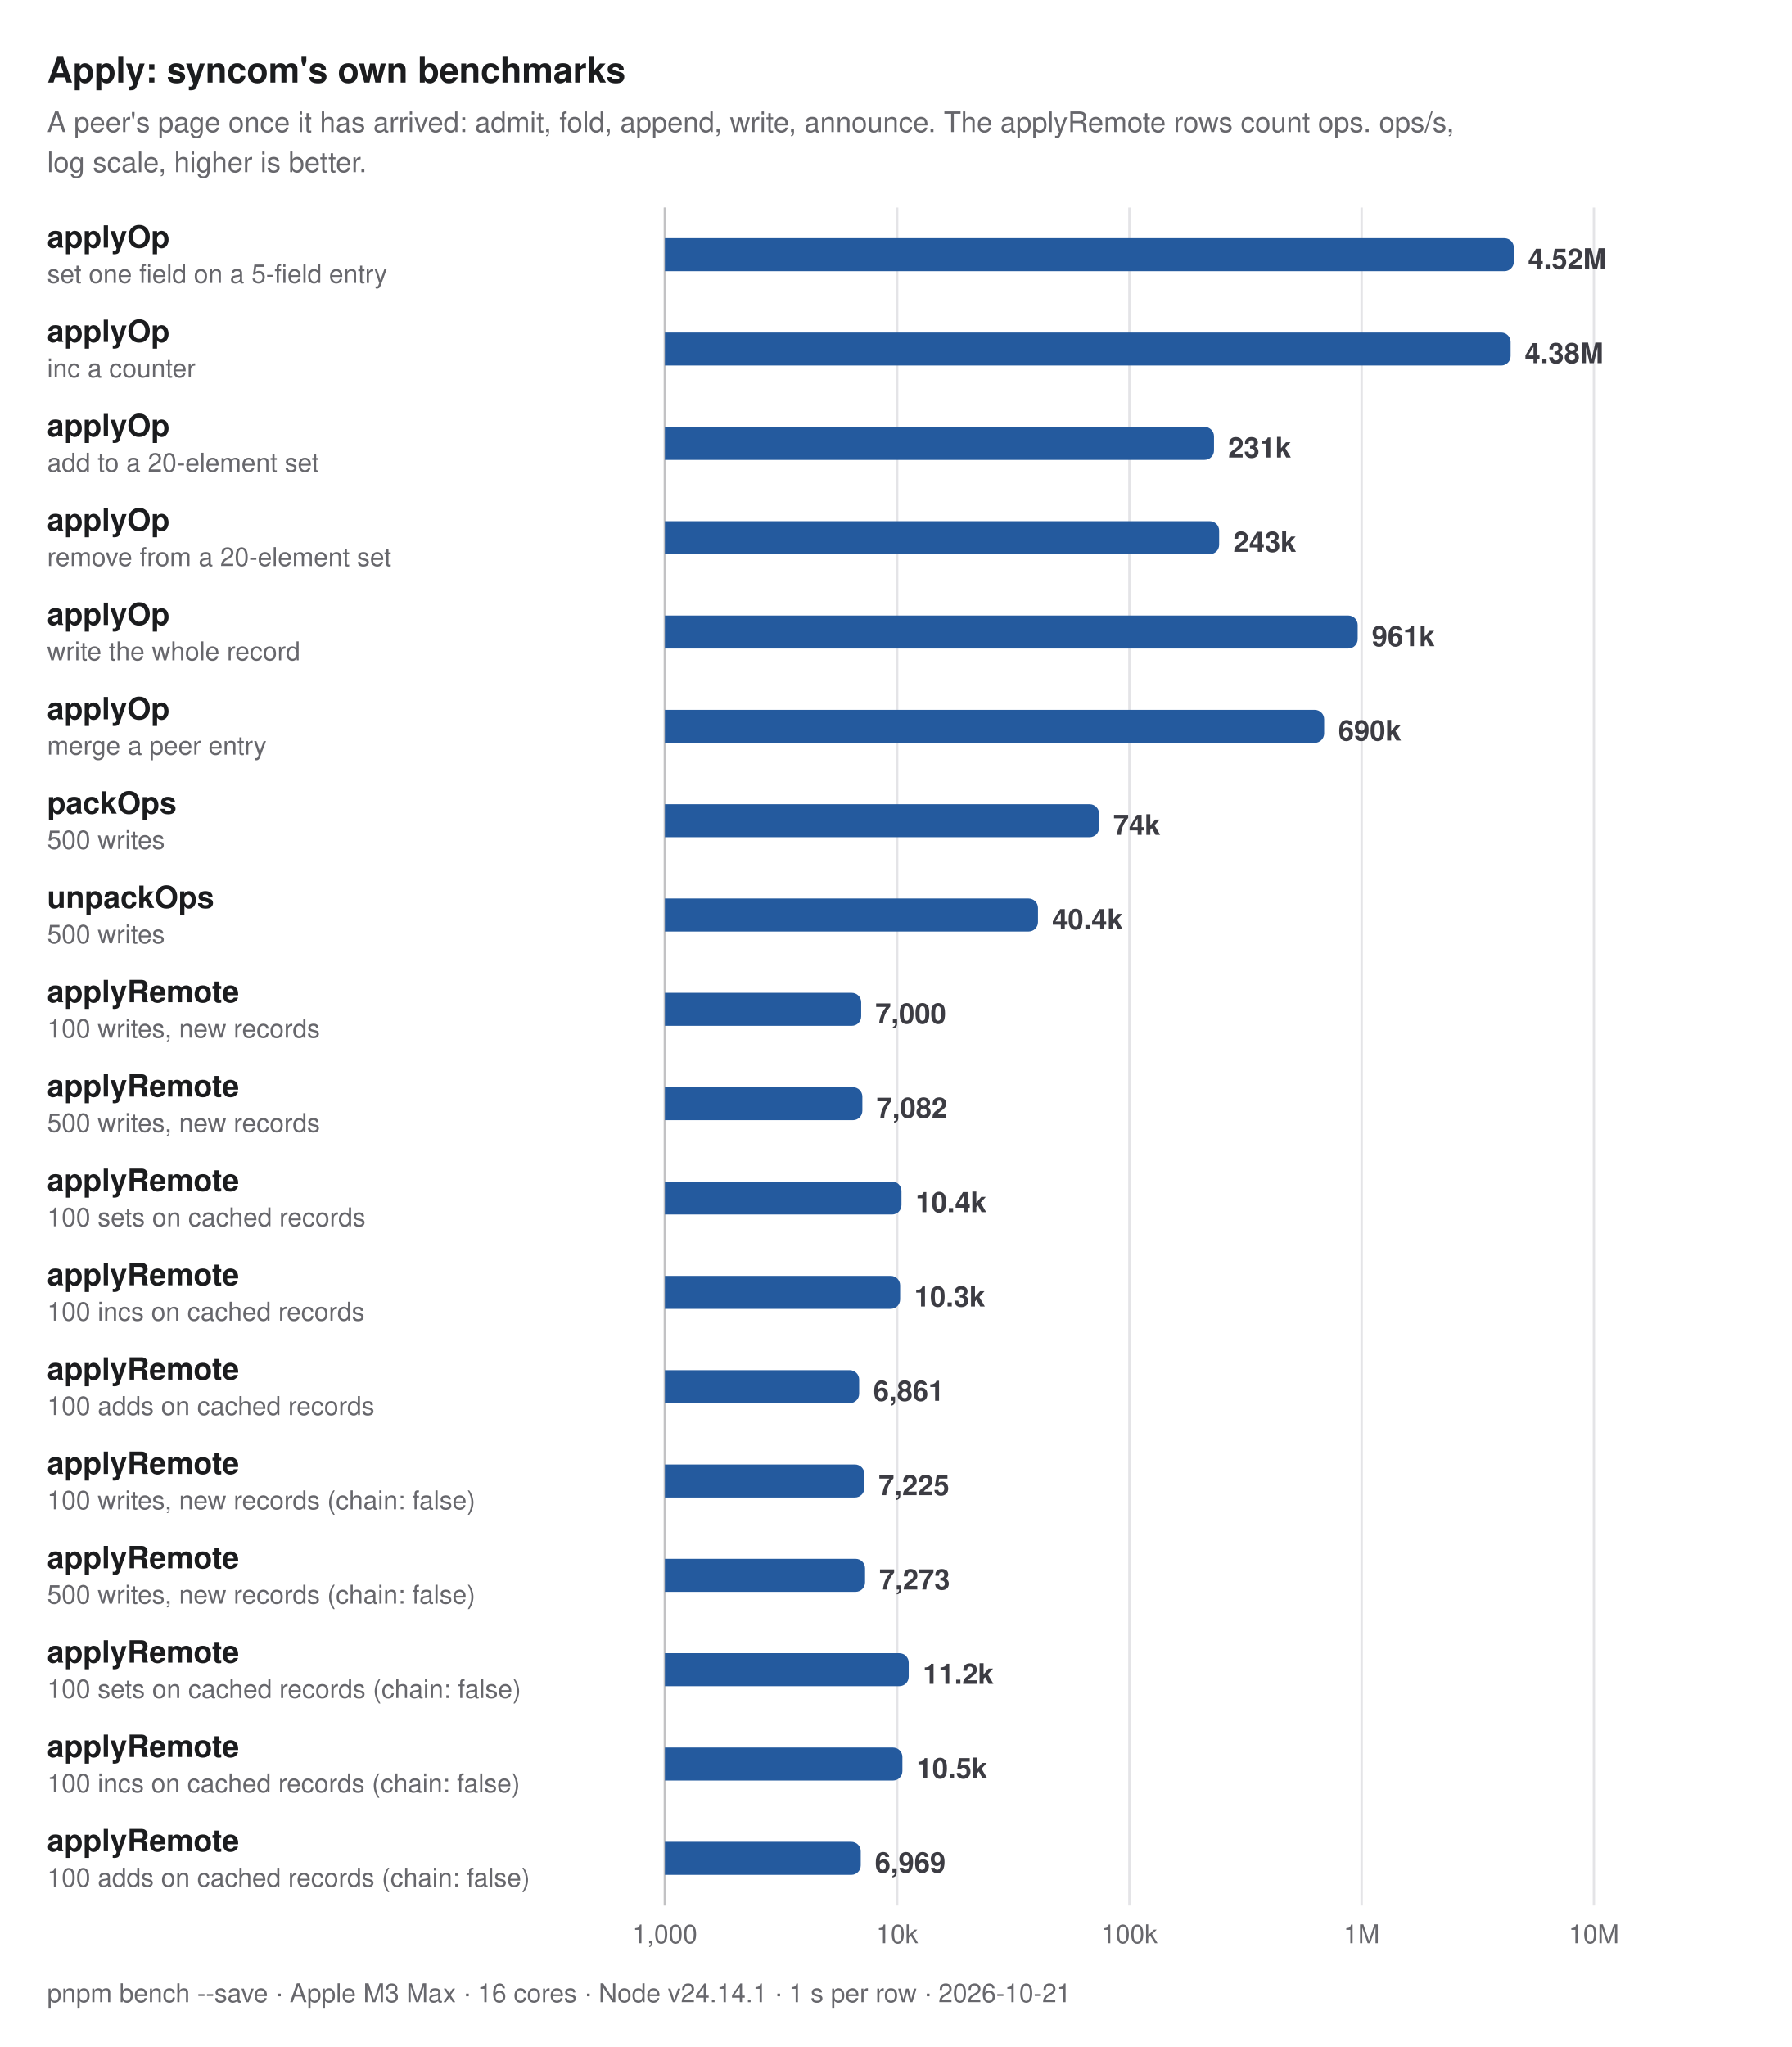
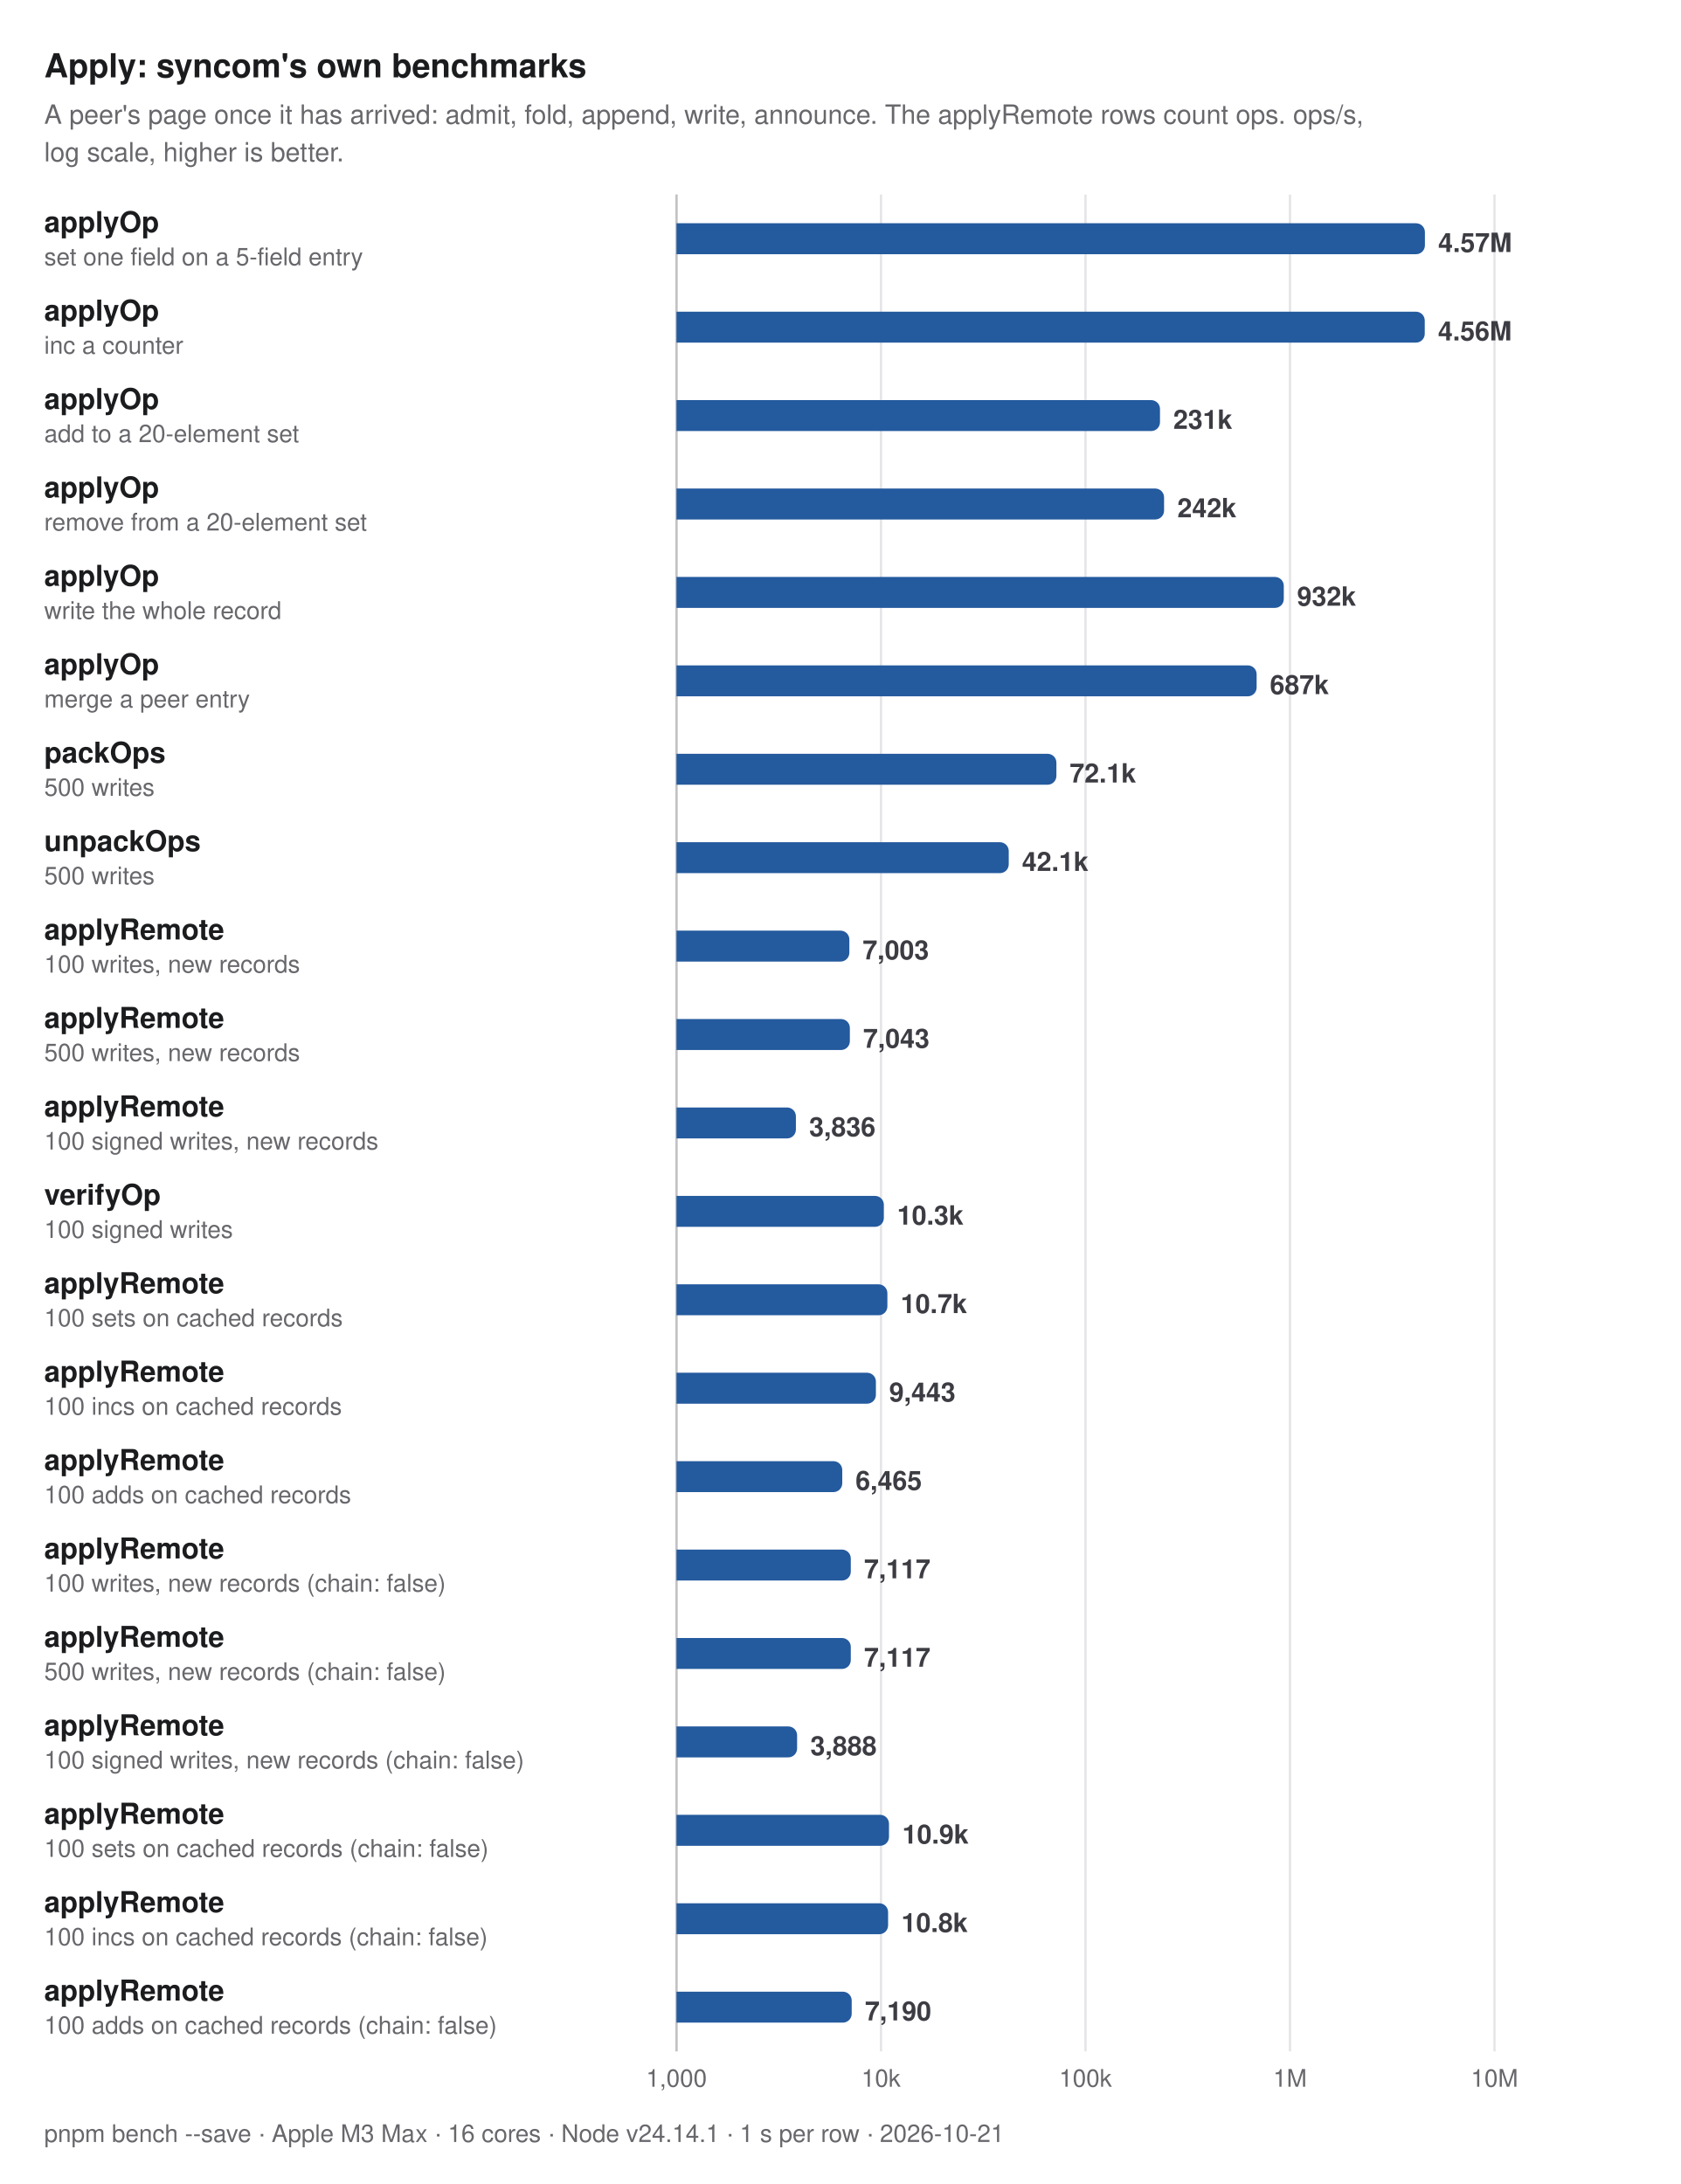
- <svg xmlns="http://www.w3.org/2000/svg" width="760" height="868" viewBox="0 0 760 868" role="img" aria-label="Apply: syncom's own benchmarks. A peer's page once it has arrived: admit, fold, append, write, announce. The applyRemote rows count ops. ops/s, log scale, higher is better.">
+ <svg xmlns="http://www.w3.org/2000/svg" width="760" height="988" viewBox="0 0 760 988" role="img" aria-label="Apply: syncom's own benchmarks. A peer's page once it has arrived: admit, fold, append, write, announce. The applyRemote rows count ops. ops/s, log scale, higher is better.">
  <style>
  text { font-family: -apple-system, BlinkMacSystemFont, "Segoe UI", Helvetica, Arial, sans-serif; }
  .title { font-size: 15px; font-weight: 700; fill: #1b1c1e; }
  .subtitle, .caption { font-size: 12px; fill: #67676c; }
  .caption { font-size: 11px; }
  .group { font-size: 11px; font-weight: 600; letter-spacing: 0.06em; fill: #67676c; }
  .label { font-size: 13px; font-weight: 600; fill: #1b1c1e; }
  .label.primary, .label.secondary { font-weight: 700; }
  .sublabel { font-size: 11px; fill: #67676c; }
  .value { font-size: 12px; font-weight: 600; fill: #3c3c43; font-variant-numeric: tabular-nums; }
  .value.small { font-size: 10px; }
  .legend { font-size: 11px; fill: #3c3c43; }
  .tick { font-size: 11px; fill: #67676c; font-variant-numeric: tabular-nums; }
  .grid { stroke: #e4e4e7; stroke-width: 1; }
  .axis { stroke: #c2c2c4; stroke-width: 1; }
  .ref { stroke: #67676c; stroke-width: 1; stroke-dasharray: 3 3; }
  .bar { fill: #c4c6cc; }
  .bar.primary { fill: #245a9e; }
  .bar.secondary { fill: #5e9be6; }
  @media (prefers-color-scheme: dark) {
    .title, .label { fill: #dfdfd6; }
    .subtitle, .caption, .group, .sublabel, .tick { fill: #98989f; }
    .value, .legend { fill: #c2c2c4; }
    .grid { stroke: #2e2e32; }
    .axis { stroke: #48484c; }
    .ref { stroke: #98989f; }
    .bar { fill: #46474e; }
    .bar.primary { fill: #8dbcf2; }
    .bar.secondary { fill: #3d7bd0; }
  }
</style>
  <text class="title" x="20" y="35">Apply: syncom's own benchmarks</text>
  <text class="subtitle" x="20" y="56">A peer's page once it has arrived: admit, fold, append, write, announce. The applyRemote rows count ops. ops/s,</text>
  <text class="subtitle" x="20" y="73">log scale, higher is better.</text>
-   <line class="grid" x1="282" y1="88" x2="282" y2="808" />
-   <text class="tick" x="282" y="824" text-anchor="middle">1,000</text>
-   <line class="grid" x1="380.5" y1="88" x2="380.5" y2="808" />
-   <text class="tick" x="380.5" y="824" text-anchor="middle">10k</text>
-   <line class="grid" x1="479" y1="88" x2="479" y2="808" />
-   <text class="tick" x="479" y="824" text-anchor="middle">100k</text>
-   <line class="grid" x1="577.5" y1="88" x2="577.5" y2="808" />
-   <text class="tick" x="577.5" y="824" text-anchor="middle">1M</text>
-   <line class="grid" x1="676" y1="88" x2="676" y2="808" />
-   <text class="tick" x="676" y="824" text-anchor="middle">10M</text>
-   <line class="axis" x1="282" y1="88" x2="282" y2="808" />
+   <line class="grid" x1="306" y1="88" x2="306" y2="928" />
+   <text class="tick" x="306" y="944" text-anchor="middle">1,000</text>
+   <line class="grid" x1="398.5" y1="88" x2="398.5" y2="928" />
+   <text class="tick" x="398.5" y="944" text-anchor="middle">10k</text>
+   <line class="grid" x1="491" y1="88" x2="491" y2="928" />
+   <text class="tick" x="491" y="944" text-anchor="middle">100k</text>
+   <line class="grid" x1="583.5" y1="88" x2="583.5" y2="928" />
+   <text class="tick" x="583.5" y="944" text-anchor="middle">1M</text>
+   <line class="grid" x1="676" y1="88" x2="676" y2="928" />
+   <text class="tick" x="676" y="944" text-anchor="middle">10M</text>
+   <line class="axis" x1="306" y1="88" x2="306" y2="928" />
  <g>
    <text class="label primary" x="20" y="105">applyOp</text>
    <text class="sublabel" x="20" y="120">set one field on a 5-field entry</text>
-     <path class="bar primary" d="M282,101H638.046A4,4 0 0 1 642.046,105V111A4,4 0 0 1 638.046,115H282Z" />
-     <text class="value" x="648.046" y="114">4.52M</text>
+     <path class="bar primary" d="M306,101H640.528A4,4 0 0 1 644.528,105V111A4,4 0 0 1 640.528,115H306Z" />
+     <text class="value" x="650.528" y="114">4.57M</text>
  </g>
  <g>
    <text class="label primary" x="20" y="145">applyOp</text>
    <text class="sublabel" x="20" y="160">inc a counter</text>
-     <path class="bar primary" d="M282,141H636.672A4,4 0 0 1 640.672,145V151A4,4 0 0 1 636.672,155H282Z" />
-     <text class="value" x="646.672" y="154">4.38M</text>
+     <path class="bar primary" d="M306,141H640.456A4,4 0 0 1 644.456,145V151A4,4 0 0 1 640.456,155H306Z" />
+     <text class="value" x="650.456" y="154">4.56M</text>
  </g>
  <g>
    <text class="label primary" x="20" y="185">applyOp</text>
    <text class="sublabel" x="20" y="200">add to a 20-element set</text>
-     <path class="bar primary" d="M282,181H510.881A4,4 0 0 1 514.881,185V191A4,4 0 0 1 510.881,195H282Z" />
-     <text class="value" x="520.881" y="194">231k</text>
+     <path class="bar primary" d="M306,181H520.7A4,4 0 0 1 524.7,185V191A4,4 0 0 1 520.7,195H306Z" />
+     <text class="value" x="530.7" y="194">231k</text>
  </g>
  <g>
    <text class="label primary" x="20" y="225">applyOp</text>
    <text class="sublabel" x="20" y="240">remove from a 20-element set</text>
-     <path class="bar primary" d="M282,221H513.063A4,4 0 0 1 517.063,225V231A4,4 0 0 1 513.063,235H282Z" />
-     <text class="value" x="523.063" y="234">243k</text>
+     <path class="bar primary" d="M306,221H522.542A4,4 0 0 1 526.542,225V231A4,4 0 0 1 522.542,235H306Z" />
+     <text class="value" x="532.542" y="234">242k</text>
  </g>
  <g>
    <text class="label primary" x="20" y="265">applyOp</text>
    <text class="sublabel" x="20" y="280">write the whole record</text>
-     <path class="bar primary" d="M282,261H571.813A4,4 0 0 1 575.813,265V271A4,4 0 0 1 571.813,275H282Z" />
-     <text class="value" x="581.813" y="274">961k</text>
+     <path class="bar primary" d="M306,261H576.691A4,4 0 0 1 580.691,265V271A4,4 0 0 1 576.691,275H306Z" />
+     <text class="value" x="586.691" y="274">932k</text>
  </g>
  <g>
    <text class="label primary" x="20" y="305">applyOp</text>
    <text class="sublabel" x="20" y="320">merge a peer entry</text>
-     <path class="bar primary" d="M282,301H557.6A4,4 0 0 1 561.6,305V311A4,4 0 0 1 557.6,315H282Z" />
-     <text class="value" x="567.6" y="314">690k</text>
+     <path class="bar primary" d="M306,301H564.409A4,4 0 0 1 568.409,305V311A4,4 0 0 1 564.409,315H306Z" />
+     <text class="value" x="574.409" y="314">687k</text>
  </g>
  <g>
    <text class="label primary" x="20" y="345">packOps</text>
    <text class="sublabel" x="20" y="360">500 writes</text>
-     <path class="bar primary" d="M282,341H462.127A4,4 0 0 1 466.127,345V351A4,4 0 0 1 462.127,355H282Z" />
-     <text class="value" x="472.127" y="354">74k</text>
+     <path class="bar primary" d="M306,341H473.841A4,4 0 0 1 477.841,345V351A4,4 0 0 1 473.841,355H306Z" />
+     <text class="value" x="483.841" y="354">72.1k</text>
  </g>
  <g>
    <text class="label primary" x="20" y="385">unpackOps</text>
    <text class="sublabel" x="20" y="400">500 writes</text>
-     <path class="bar primary" d="M282,381H436.221A4,4 0 0 1 440.221,385V391A4,4 0 0 1 436.221,395H282Z" />
-     <text class="value" x="446.221" y="394">40.4k</text>
+     <path class="bar primary" d="M306,381H452.284A4,4 0 0 1 456.284,385V391A4,4 0 0 1 452.284,395H306Z" />
+     <text class="value" x="462.284" y="394">42.1k</text>
  </g>
  <g>
    <text class="label primary" x="20" y="425">applyRemote</text>
    <text class="sublabel" x="20" y="440">100 writes, new records</text>
-     <path class="bar primary" d="M282,421H361.242A4,4 0 0 1 365.242,425V431A4,4 0 0 1 361.242,435H282Z" />
-     <text class="value" x="371.242" y="434">7,000</text>
+     <path class="bar primary" d="M306,421H380.189A4,4 0 0 1 384.189,425V431A4,4 0 0 1 380.189,435H306Z" />
+     <text class="value" x="390.189" y="434">7,003</text>
  </g>
  <g>
    <text class="label primary" x="20" y="465">applyRemote</text>
    <text class="sublabel" x="20" y="480">500 writes, new records</text>
-     <path class="bar primary" d="M282,461H361.74A4,4 0 0 1 365.74,465V471A4,4 0 0 1 361.74,475H282Z" />
-     <text class="value" x="371.74" y="474">7,082</text>
+     <path class="bar primary" d="M306,461H380.418A4,4 0 0 1 384.418,465V471A4,4 0 0 1 380.418,475H306Z" />
+     <text class="value" x="390.418" y="474">7,043</text>
  </g>
  <g>
    <text class="label primary" x="20" y="505">applyRemote</text>
-     <text class="sublabel" x="20" y="520">100 sets on cached records</text>
-     <path class="bar primary" d="M282,501H378.33A4,4 0 0 1 382.33,505V511A4,4 0 0 1 378.33,515H282Z" />
-     <text class="value" x="388.33" y="514">10.4k</text>
+     <text class="sublabel" x="20" y="520">100 signed writes, new records</text>
+     <path class="bar primary" d="M306,501H356.009A4,4 0 0 1 360.009,505V511A4,4 0 0 1 356.009,515H306Z" />
+     <text class="value" x="366.009" y="514">3,836</text>
  </g>
  <g>
-     <text class="label primary" x="20" y="545">applyRemote</text>
-     <text class="sublabel" x="20" y="560">100 incs on cached records</text>
-     <path class="bar primary" d="M282,541H377.76A4,4 0 0 1 381.76,545V551A4,4 0 0 1 377.76,555H282Z" />
-     <text class="value" x="387.76" y="554">10.3k</text>
+     <text class="label primary" x="20" y="545">verifyOp</text>
+     <text class="sublabel" x="20" y="560">100 signed writes</text>
+     <path class="bar primary" d="M306,541H395.789A4,4 0 0 1 399.789,545V551A4,4 0 0 1 395.789,555H306Z" />
+     <text class="value" x="405.789" y="554">10.3k</text>
  </g>
  <g>
    <text class="label primary" x="20" y="585">applyRemote</text>
-     <text class="sublabel" x="20" y="600">100 adds on cached records</text>
-     <path class="bar primary" d="M282,581H360.384A4,4 0 0 1 364.384,585V591A4,4 0 0 1 360.384,595H282Z" />
-     <text class="value" x="370.384" y="594">6,861</text>
+     <text class="sublabel" x="20" y="600">100 sets on cached records</text>
+     <path class="bar primary" d="M306,581H397.39A4,4 0 0 1 401.39,585V591A4,4 0 0 1 397.39,595H306Z" />
+     <text class="value" x="407.39" y="594">10.7k</text>
  </g>
  <g>
    <text class="label primary" x="20" y="625">applyRemote</text>
-     <text class="sublabel" x="20" y="640">100 writes, new records (chain: false)</text>
-     <path class="bar primary" d="M282,621H362.596A4,4 0 0 1 366.596,625V631A4,4 0 0 1 362.596,635H282Z" />
-     <text class="value" x="372.596" y="634">7,225</text>
+     <text class="sublabel" x="20" y="640">100 incs on cached records</text>
+     <path class="bar primary" d="M306,621H392.198A4,4 0 0 1 396.198,625V631A4,4 0 0 1 392.198,635H306Z" />
+     <text class="value" x="402.198" y="634">9,443</text>
  </g>
  <g>
    <text class="label primary" x="20" y="665">applyRemote</text>
-     <text class="sublabel" x="20" y="680">500 writes, new records (chain: false)</text>
-     <path class="bar primary" d="M282,661H362.879A4,4 0 0 1 366.879,665V671A4,4 0 0 1 362.879,675H282Z" />
-     <text class="value" x="372.879" y="674">7,273</text>
+     <text class="sublabel" x="20" y="680">100 adds on cached records</text>
+     <path class="bar primary" d="M306,661H376.978A4,4 0 0 1 380.978,665V671A4,4 0 0 1 376.978,675H306Z" />
+     <text class="value" x="386.978" y="674">6,465</text>
  </g>
  <g>
    <text class="label primary" x="20" y="705">applyRemote</text>
-     <text class="sublabel" x="20" y="720">100 sets on cached records (chain: false)</text>
-     <path class="bar primary" d="M282,701H381.401A4,4 0 0 1 385.401,705V711A4,4 0 0 1 381.401,715H282Z" />
-     <text class="value" x="391.401" y="714">11.2k</text>
+     <text class="sublabel" x="20" y="720">100 writes, new records (chain: false)</text>
+     <path class="bar primary" d="M306,701H380.837A4,4 0 0 1 384.837,705V711A4,4 0 0 1 380.837,715H306Z" />
+     <text class="value" x="390.837" y="714">7,117</text>
  </g>
  <g>
    <text class="label primary" x="20" y="745">applyRemote</text>
-     <text class="sublabel" x="20" y="760">100 incs on cached records (chain: false)</text>
-     <path class="bar primary" d="M282,741H378.721A4,4 0 0 1 382.721,745V751A4,4 0 0 1 378.721,755H282Z" />
-     <text class="value" x="388.721" y="754">10.5k</text>
+     <text class="sublabel" x="20" y="760">500 writes, new records (chain: false)</text>
+     <path class="bar primary" d="M306,741H380.837A4,4 0 0 1 384.837,745V751A4,4 0 0 1 380.837,755H306Z" />
+     <text class="value" x="390.837" y="754">7,117</text>
  </g>
  <g>
    <text class="label primary" x="20" y="785">applyRemote</text>
-     <text class="sublabel" x="20" y="800">100 adds on cached records (chain: false)</text>
-     <path class="bar primary" d="M282,781H361.052A4,4 0 0 1 365.052,785V791A4,4 0 0 1 361.052,795H282Z" />
-     <text class="value" x="371.052" y="794">6,969</text>
+     <text class="sublabel" x="20" y="800">100 signed writes, new records (chain: false)</text>
+     <path class="bar primary" d="M306,781H356.55A4,4 0 0 1 360.55,785V791A4,4 0 0 1 356.55,795H306Z" />
+     <text class="value" x="366.55" y="794">3,888</text>
  </g>
-   <text class="caption" x="20" y="849">pnpm bench --save · Apple M3 Max · 16 cores · Node v24.14.1 · 1 s per row · 2026-10-21</text>
+   <g>
+     <text class="label primary" x="20" y="825">applyRemote</text>
+     <text class="sublabel" x="20" y="840">100 sets on cached records (chain: false)</text>
+     <path class="bar primary" d="M306,821H398.116A4,4 0 0 1 402.116,825V831A4,4 0 0 1 398.116,835H306Z" />
+     <text class="value" x="408.116" y="834">10.9k</text>
+   </g>
+   <g>
+     <text class="label primary" x="20" y="865">applyRemote</text>
+     <text class="sublabel" x="20" y="880">100 incs on cached records (chain: false)</text>
+     <path class="bar primary" d="M306,861H397.711A4,4 0 0 1 401.711,865V871A4,4 0 0 1 397.711,875H306Z" />
+     <text class="value" x="407.711" y="874">10.8k</text>
+   </g>
+   <g>
+     <text class="label primary" x="20" y="905">applyRemote</text>
+     <text class="sublabel" x="20" y="920">100 adds on cached records (chain: false)</text>
+     <path class="bar primary" d="M306,901H381.247A4,4 0 0 1 385.247,905V911A4,4 0 0 1 381.247,915H306Z" />
+     <text class="value" x="391.247" y="914">7,190</text>
+   </g>
+   <text class="caption" x="20" y="969">pnpm bench --save · Apple M3 Max · 16 cores · Node v24.14.1 · 1 s per row · 2026-10-21</text>
</svg>
